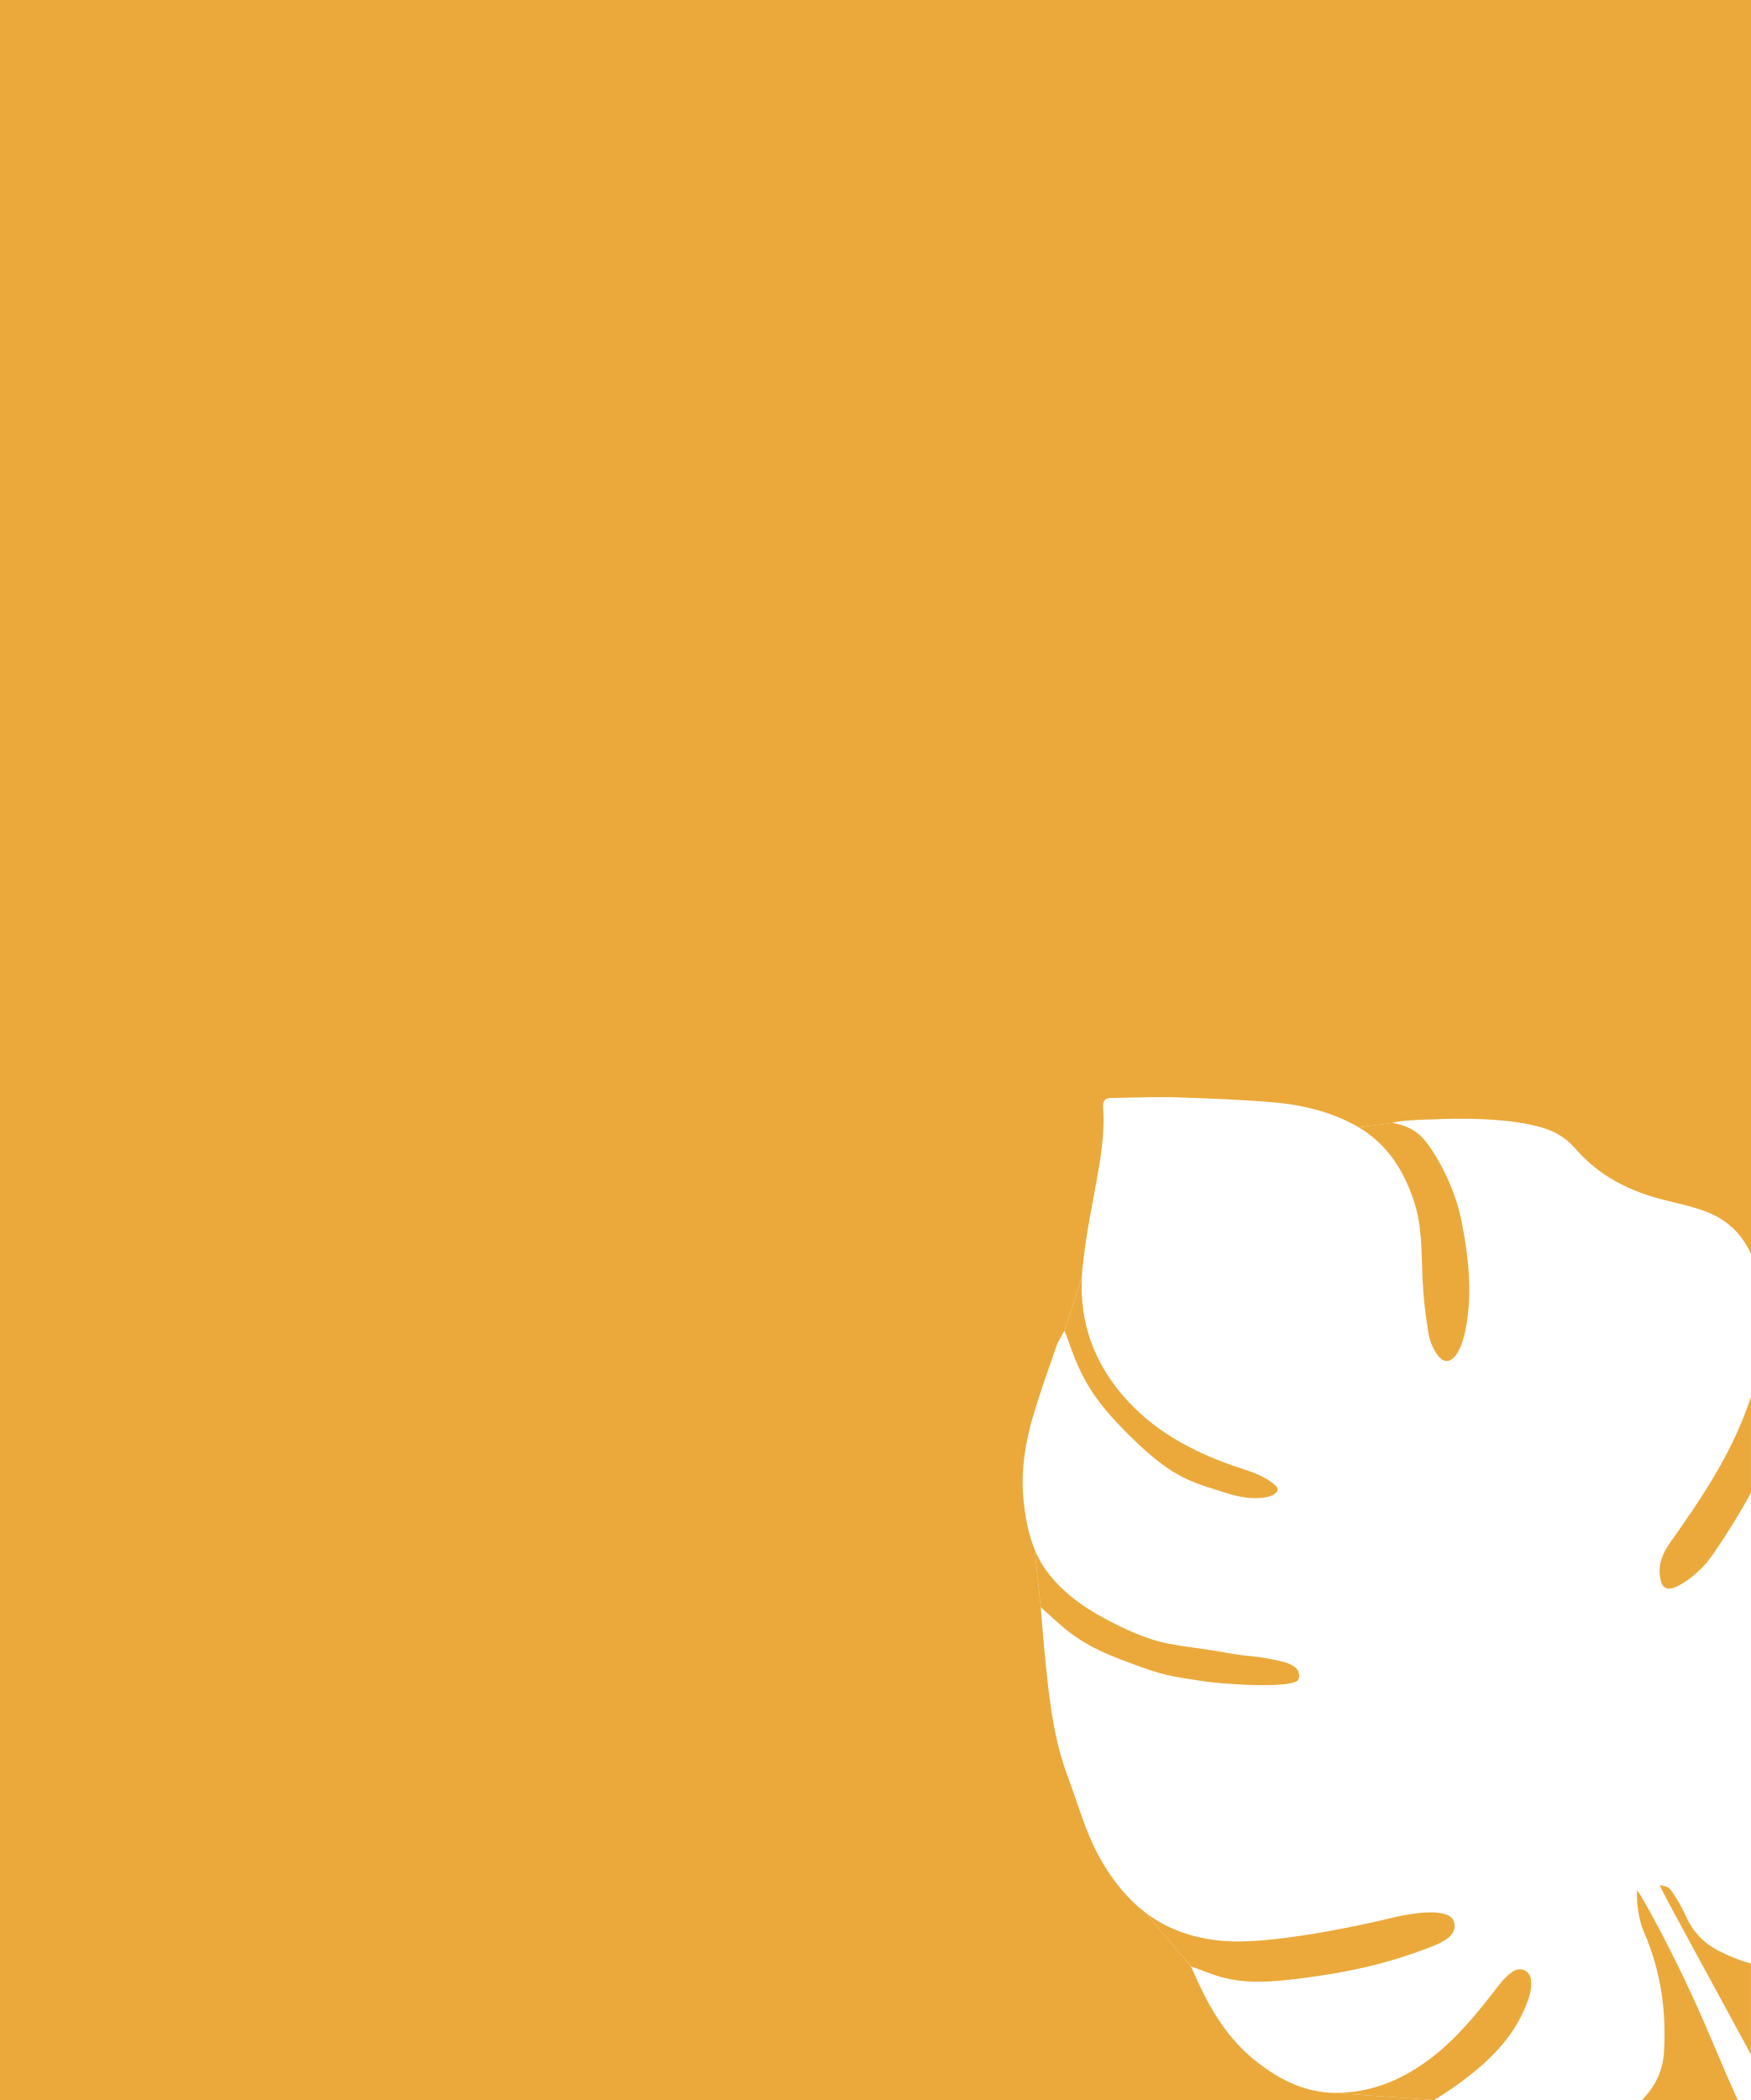
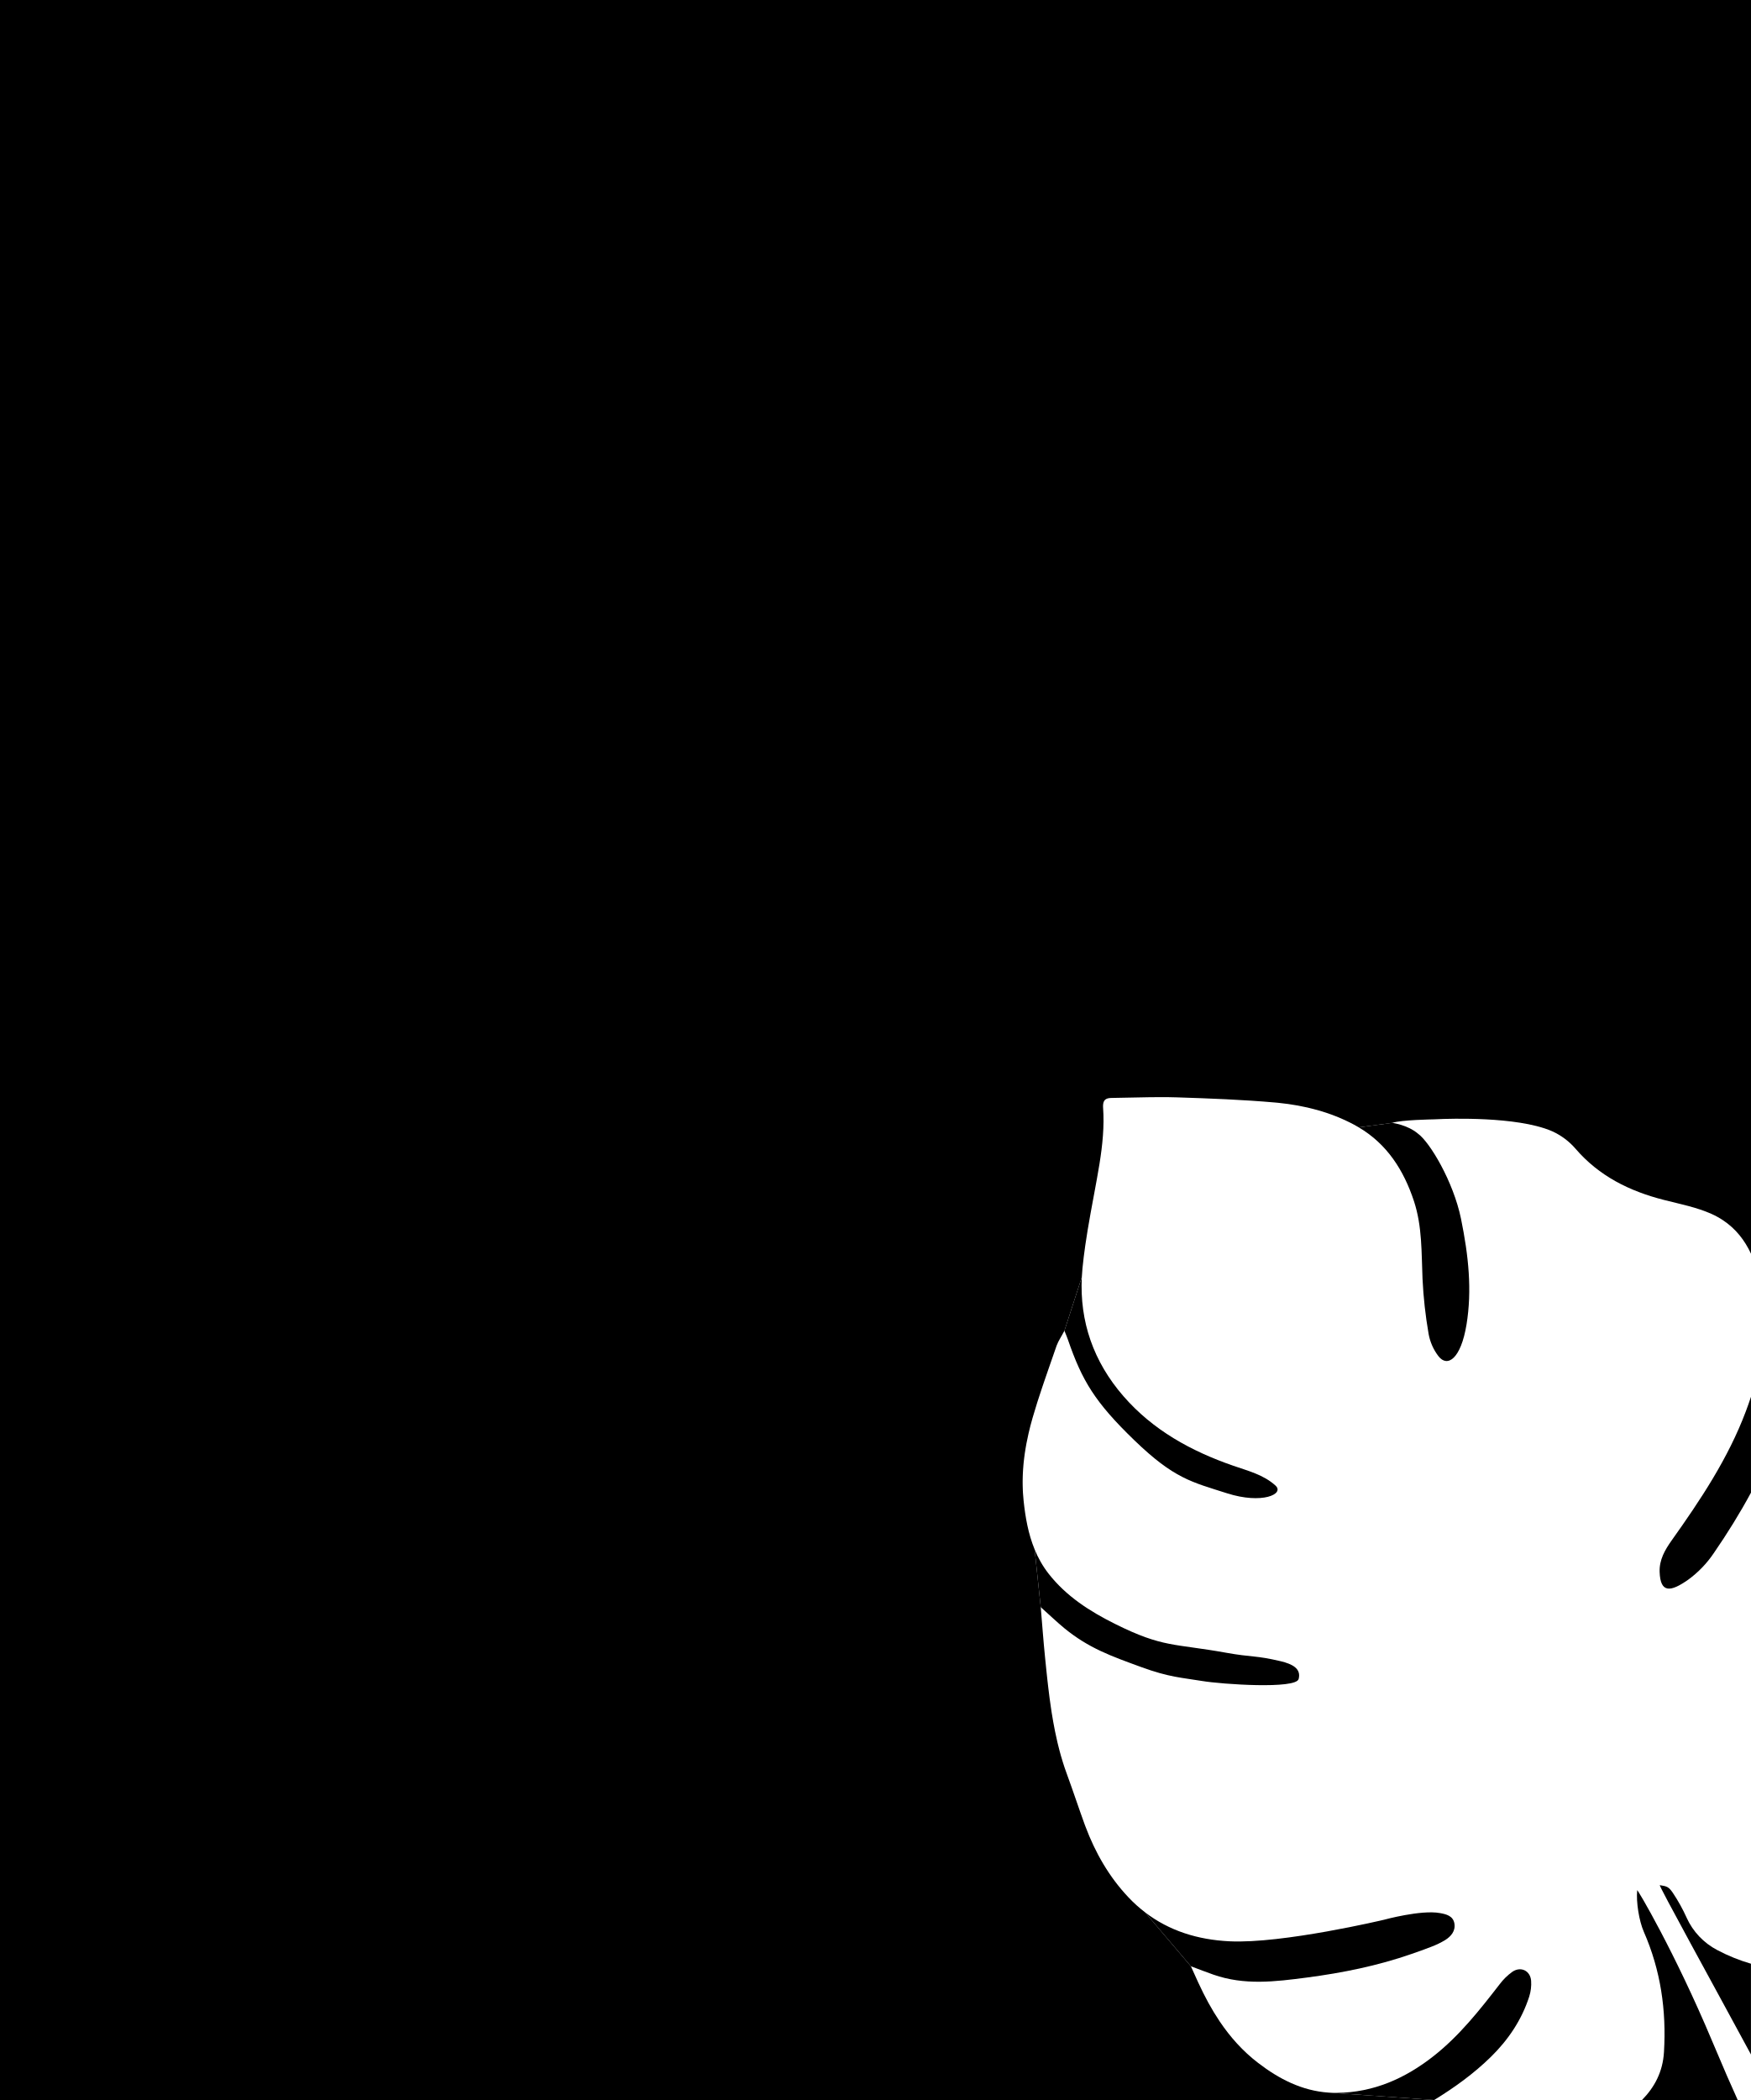
<svg xmlns="http://www.w3.org/2000/svg" id="Layer_2" data-name="Layer 2" viewBox="0 0 834 1000">
  <defs>
    <style>
      .cls-1 {
        fill: #eba93b;
      }
    </style>
  </defs>
  <g id="Layer_1-2" data-name="Layer 1">
-     <path class="cls-1" d="m834,0v597.01c-2.98-6.4-7.24-11.89-13.32-15.93-1.67-1.11-3.47-2.12-5.43-3-7.14-3.2-15.06-4.73-22.71-6.68-16.39-4.18-30.88-11.32-42.14-24.42-3.04-3.51-6.8-6.33-11.03-8.25-2.26-1-4.84-1.84-7.62-2.54-19.44-4.91-48.74-3.17-48.74-3.17h-.02c-.47.02-15.63.24-19.83,1.68l-15.97,2.14c-.71-.43-1.45-.85-2.2-1.25-11.31-6.05-23.58-9.18-36.17-10.44-.16-.02-.33-.03-.49-.05-.23-.02-.46-.04-.69-.06-.02-.01-.05-.01-.07-.01-15.62-1.38-31.31-1.97-46.99-2.48-2.59-.08-5.17-.11-7.75-.11-7.75.01-15.51.3-23.27.39-.57.01-1.09.05-1.54.13-.02.01-.04.01-.05.02-.13.02-.26.05-.39.08-.02.02-.05.02-.07.03-.11.04-.21.07-.31.11-.03.01-.06.03-.09.04-.09.04-.18.08-.26.13-.03.02-.07.04-.09.06-.08.04-.16.09-.23.14-.02.03-.05.05-.08.07-.06.06-.13.12-.19.18-.03.02-.05.05-.07.08-.06.07-.12.13-.17.2-.02.03-.03.06-.05.09-.05.08-.11.16-.14.24-.02.03-.04.06-.05.1-.04.08-.08.17-.12.27,0,.03-.02.07-.03.11-.03.1-.06.2-.09.31-.01.03-.01.07-.02.1-.03.12-.05.24-.07.37,0,.03,0,.06-.01.09-.02.14-.03.28-.04.43-.01.03-.01.05-.01.08,0,.16-.01.32-.01.5v.05c.01.14.01.27.01.43,0,.05,0,.1.01.16.16,2.24.22,4.46.2,6.68-.07,8.99-1.45,17.88-3.06,26.76-.13.74-.27,1.52-.42,2.33-1.82,9.93-3.77,19.88-5.21,29.88-.52,3.62-.97,7.24-1.33,10.88-.14,1.4-.24,2.8-.31,4.19h0s-8.29,25.54-8.29,25.54c-1.5,2.86-2.87,4.83-3.66,6.97.1-.29.21-.62.34-.97-.18.47-.33.9-.45,1.25-1.29,3.75-2.61,7.49-3.91,11.24-.32.92-.63,1.82-.94,2.73-.37,1.07-.74,2.13-1.1,3.2-.24.7-.48,1.41-.72,2.12,0,.03-.02.06-.03.08-1.66,4.92-3.25,9.85-4.68,14.82-.72,2.5-1.38,5.02-1.95,7.54-.35,1.52-.67,3.05-.96,4.57,0,.03-.01.06-.02.09-.14.76-.28,1.52-.4,2.28-.01.06-.03.12-.03.18-.26,1.54-.49,3.08-.67,4.63-.03.23-.06.45-.08.68-.06.51-.12,1.02-.17,1.54-.02.28-.06.57-.08.86-.04.48-.08.96-.11,1.44-.03.28-.06.56-.07.84-.05.69-.09,1.37-.11,2.06-.02.34-.03.69-.04,1.03-.01.4-.03.79-.03,1.18-.01.38-.02.75-.02,1.12v.45c-.01.2,0,.41,0,.61,0,.42,0,.86.02,1.29,0,.46.02.91.04,1.36,0,.29,0,.59.03.89.02.41.04.81.06,1.21.08,1.21.17,2.41.3,3.62.84,7.99,2.23,15.86,5.24,23.17h0s2.92,27.53,2.92,27.53c.71,8.38,1.27,16.17,2.06,23.93.07.66.13,1.32.2,1.98,0,.07,0,.15.02.23.01.07.02.15.03.22.13,1.33.26,2.65.4,3.97.08.81.17,1.62.26,2.44.08.74.16,1.47.24,2.21.12,1.1.25,2.21.38,3.31.39,3.31.82,6.62,1.32,9.91.11.74.22,1.47.33,2.2.23,1.46.48,2.92.74,4.37.26,1.45.53,2.91.83,4.36.35,1.73.73,3.47,1.13,5.19.15.58.29,1.16.43,1.74.21.86.43,1.72.66,2.58.23.86.47,1.71.71,2.57h.01c.25.87.5,1.72.77,2.58.27.85.54,1.7.82,2.55.39,1.13.79,2.26,1.2,3.39,2.92,7.94,5.55,15.99,8.45,23.93.1.28.21.56.32.83,2.33,6.22,5.14,12.2,8.51,17.83,3.36,5.63,7.28,10.91,11.85,15.75.01.01.02.03.04.05,2.52,2.67,5.18,5.07,7.96,7.19h.01s21.84,25.71,21.84,25.71c1.42,3.14,2.48,5.54,3.57,7.9h.01c1.48,3.22,3.05,6.38,4.73,9.45,1.68,3.06,3.49,6.05,5.43,8.94,4.99,7.4,10.94,14.12,18.32,19.76,9.98,7.66,20.86,13.23,33.5,14.11l50.32,3.52H0V0h834Z" />
+     <path className="cls-1" d="m834,0v597.01c-2.98-6.4-7.24-11.89-13.32-15.93-1.67-1.11-3.47-2.12-5.43-3-7.14-3.2-15.06-4.73-22.71-6.68-16.39-4.18-30.88-11.32-42.14-24.42-3.04-3.51-6.8-6.33-11.03-8.25-2.26-1-4.84-1.84-7.62-2.54-19.44-4.91-48.74-3.17-48.74-3.17h-.02c-.47.02-15.63.24-19.83,1.68l-15.97,2.14c-.71-.43-1.45-.85-2.2-1.25-11.31-6.05-23.58-9.18-36.17-10.44-.16-.02-.33-.03-.49-.05-.23-.02-.46-.04-.69-.06-.02-.01-.05-.01-.07-.01-15.62-1.38-31.31-1.97-46.99-2.48-2.59-.08-5.17-.11-7.75-.11-7.75.01-15.51.3-23.27.39-.57.01-1.09.05-1.54.13-.02.01-.04.01-.05.02-.13.02-.26.05-.39.08-.02.02-.05.02-.07.03-.11.04-.21.07-.31.11-.03.01-.06.03-.09.04-.09.04-.18.08-.26.13-.03.02-.07.04-.09.06-.08.04-.16.09-.23.14-.02.03-.05.05-.08.07-.06.06-.13.12-.19.18-.03.02-.05.05-.07.08-.06.07-.12.13-.17.2-.02.03-.03.06-.05.09-.05.08-.11.16-.14.24-.02.03-.04.06-.05.1-.04.08-.08.17-.12.27,0,.03-.02.07-.03.11-.03.1-.06.2-.09.31-.01.03-.01.07-.02.1-.03.12-.05.24-.07.37,0,.03,0,.06-.01.09-.02.14-.03.28-.04.43-.01.03-.01.05-.01.08,0,.16-.01.32-.01.5v.05c.01.14.01.27.01.43,0,.05,0,.1.01.16.16,2.24.22,4.46.2,6.68-.07,8.99-1.45,17.88-3.06,26.76-.13.74-.27,1.52-.42,2.33-1.82,9.93-3.77,19.88-5.21,29.88-.52,3.62-.97,7.24-1.33,10.88-.14,1.4-.24,2.8-.31,4.19h0s-8.29,25.54-8.29,25.54c-1.5,2.86-2.87,4.83-3.66,6.97.1-.29.21-.62.34-.97-.18.47-.33.9-.45,1.25-1.29,3.75-2.61,7.49-3.91,11.24-.32.92-.63,1.82-.94,2.73-.37,1.07-.74,2.13-1.1,3.2-.24.7-.48,1.41-.72,2.12,0,.03-.02.06-.03.08-1.66,4.92-3.25,9.85-4.68,14.82-.72,2.5-1.38,5.02-1.95,7.54-.35,1.52-.67,3.05-.96,4.57,0,.03-.01.06-.02.09-.14.76-.28,1.52-.4,2.28-.01.06-.03.12-.03.18-.26,1.54-.49,3.08-.67,4.63-.03.23-.06.45-.08.68-.06.51-.12,1.02-.17,1.54-.02.28-.06.57-.08.86-.04.48-.08.96-.11,1.44-.03.28-.06.56-.07.84-.05.69-.09,1.37-.11,2.06-.02.34-.03.69-.04,1.03-.01.4-.03.79-.03,1.18-.01.38-.02.75-.02,1.12v.45c-.01.2,0,.41,0,.61,0,.42,0,.86.02,1.29,0,.46.02.91.04,1.36,0,.29,0,.59.03.89.02.41.04.81.06,1.21.08,1.21.17,2.41.3,3.62.84,7.99,2.23,15.86,5.24,23.17h0s2.92,27.53,2.92,27.53c.71,8.38,1.27,16.17,2.06,23.93.07.66.13,1.32.2,1.98,0,.07,0,.15.02.23.01.07.02.15.03.22.13,1.33.26,2.65.4,3.97.08.81.17,1.62.26,2.44.08.74.16,1.47.24,2.21.12,1.1.25,2.21.38,3.31.39,3.31.82,6.62,1.32,9.91.11.74.22,1.47.33,2.2.23,1.46.48,2.92.74,4.37.26,1.45.53,2.91.83,4.36.35,1.73.73,3.47,1.13,5.19.15.58.29,1.16.43,1.74.21.86.43,1.72.66,2.58.23.86.47,1.71.71,2.57h.01c.25.87.5,1.72.77,2.58.27.85.54,1.7.82,2.55.39,1.13.79,2.26,1.2,3.39,2.92,7.94,5.55,15.99,8.45,23.93.1.28.21.56.32.83,2.33,6.22,5.14,12.2,8.51,17.83,3.36,5.63,7.28,10.91,11.85,15.75.01.01.02.03.04.05,2.52,2.67,5.18,5.07,7.96,7.19h.01s21.84,25.71,21.84,25.71c1.42,3.14,2.48,5.54,3.57,7.9h.01c1.48,3.22,3.05,6.38,4.73,9.45,1.68,3.06,3.49,6.05,5.43,8.94,4.99,7.4,10.94,14.12,18.32,19.76,9.98,7.66,20.86,13.23,33.5,14.11l50.32,3.52H0V0h834Z" />
    <g>
-       <path class="cls-1" d="m803.35,913.19c-1.87-4.12-4.06-8.08-6.58-11.84-2-2.91-2.8-3.12-6.21-3.66-.74-.12,25.43,47.34,43.42,80.63v-43.22c-5.53-1.6-10.91-3.77-16.05-6.5-6.45-3.36-11.59-8.78-14.59-15.4Z" />
-       <path class="cls-1" d="m779.8,900.11c-.57,5.58.88,14.59,3.15,19.78,8.05,18.38,10.79,37.41,9.6,57.29-.57,9.52-4.55,16.78-10.46,22.82h45.58c-2.9-6.35-6.78-15.2-11.97-27.57-18.15-43.29-36.06-73.3-35.9-72.32Z" />
-       <path class="cls-1" d="m728.37,950.74c-3.58,11.12-9.98,20.61-18.27,28.73-8.15,7.99-17.34,14.6-27,20.53l-50.32-3.52c1.29.09,2.61.13,3.95.12,17.51-.16,32.53-6.87,46.03-17.47,12.35-9.7,21.95-21.89,31.46-34.17,1.72-2.32,3.8-4.35,6.14-6.03,3.99-2.7,8.52-.53,8.91,4.29.18,2.54-.13,5.09-.9,7.52Z" />
-       <path class="cls-1" d="m688.26,923.89c-2.09,1.24-4.3,2.3-6.58,3.16-3.12,1.25-6.31,2.33-9.48,3.44-16.04,5.59-32.72,8.96-49.68,11.19-15.28,2.01-29.82,3.79-44.56-1.37-3.34-1.17-6.65-2.46-10.74-3.99l-21.84-25.7c11.48,8.8,25.07,13.08,40.26,13.81,25.24,1.23,73.51-10.25,73.51-10.25,0,0,17.64-4.84,26.65-3.2,3.01.52,6.26,1.31,6.92,4.9.64,3.6-1.56,6.2-4.46,8.01Z" />
-       <path class="cls-1" d="m584.38,711.07c-16.79-5.37-25.11-6.92-44.03-25.17-18.92-18.26-24.96-28.48-31.66-47.85-.4-1.24-.92-2.38-1.71-4.36l8.29-25.53c-1.08,21.12,5.54,40.23,19.77,56.63,14.1,16.25,32.31,26.24,52.39,33.19,7.02,2.44,14.41,4.27,20.07,9.42,4.47,4.03-6.34,9.05-23.12,3.67Z" />
-       <path class="cls-1" d="m618.54,799.53c-1.29,4.92-36.54,2.52-46.06.93-9.53-1.6-15.51-1.7-29.03-6.66-14.08-5.16-24.82-8.88-36.58-18.52-3.65-3.03-7.06-6.31-11.17-9.98l-2.92-27.52c1.65,4.04,3.8,7.91,6.63,11.55,8.42,10.79,19.64,17.97,31.72,23.98,22.87,11.4,28.01,9.22,52.95,13.72,12.21,2.21,13.85,1.16,25.97,4.04,5.55,1.34,9.79,3.53,8.49,8.46Z" />
-       <path class="cls-1" d="m698.5,630.74c-2.69,16.37-9.1,20.6-13.37,15.06-2.39-3.11-3.99-6.75-4.69-10.61-1.5-8.65-2.47-17.39-2.89-26.15-.54-12.47-.1-24.98-4.09-37.09-4.88-14.75-12.78-27.11-26.27-35.11l15.97-2.14c.05.03,7.16.89,12.15,5.08,5.69,4.03,16.93,22.9,20.56,40.55,3.61,17.65,5.31,34.04,2.63,50.41Z" />
-       <path class="cls-1" d="m796.18,733.58c-3.16,4.46-5.9,9.17-5.7,14.96.35,10.25,5.24,9.57,13.62,3.69,4.76-3.47,8.88-7.75,12.17-12.64,6.51-9.45,12.45-19.04,17.72-28.8v-45.66c-.76,2.33-1.59,4.65-2.46,6.97-8.43,22.41-21.58,42.12-35.35,61.48Z" />
+       <path className="cls-1" d="m803.35,913.19c-1.87-4.12-4.06-8.08-6.58-11.84-2-2.91-2.8-3.12-6.21-3.66-.74-.12,25.43,47.34,43.42,80.63v-43.22c-5.53-1.6-10.91-3.77-16.05-6.5-6.45-3.36-11.59-8.78-14.59-15.4Z" />
+       <path className="cls-1" d="m779.8,900.11c-.57,5.58.88,14.59,3.15,19.78,8.05,18.38,10.79,37.41,9.6,57.29-.57,9.52-4.55,16.78-10.46,22.82h45.58c-2.9-6.35-6.78-15.2-11.97-27.57-18.15-43.29-36.06-73.3-35.9-72.32Z" />
+       <path className="cls-1" d="m728.37,950.74c-3.58,11.12-9.98,20.61-18.27,28.73-8.15,7.99-17.34,14.6-27,20.53l-50.32-3.52c1.29.09,2.61.13,3.95.12,17.51-.16,32.53-6.87,46.03-17.47,12.35-9.7,21.95-21.89,31.46-34.17,1.72-2.32,3.8-4.35,6.14-6.03,3.99-2.7,8.52-.53,8.91,4.29.18,2.54-.13,5.09-.9,7.52Z" />
+       <path className="cls-1" d="m688.26,923.89c-2.09,1.24-4.3,2.3-6.58,3.16-3.12,1.25-6.31,2.33-9.48,3.44-16.04,5.59-32.72,8.96-49.68,11.19-15.28,2.01-29.82,3.79-44.56-1.37-3.34-1.17-6.65-2.46-10.74-3.99l-21.84-25.7c11.48,8.8,25.07,13.08,40.26,13.81,25.24,1.23,73.51-10.25,73.51-10.25,0,0,17.64-4.84,26.65-3.2,3.01.52,6.26,1.31,6.92,4.9.64,3.6-1.56,6.2-4.46,8.01Z" />
+       <path className="cls-1" d="m584.38,711.07c-16.79-5.37-25.11-6.92-44.03-25.17-18.92-18.26-24.96-28.48-31.66-47.85-.4-1.24-.92-2.38-1.71-4.36l8.29-25.53c-1.08,21.12,5.54,40.23,19.77,56.63,14.1,16.25,32.31,26.24,52.39,33.19,7.02,2.44,14.41,4.27,20.07,9.42,4.47,4.03-6.34,9.05-23.12,3.67Z" />
+       <path className="cls-1" d="m618.54,799.53c-1.29,4.92-36.54,2.52-46.06.93-9.53-1.6-15.51-1.7-29.03-6.66-14.08-5.16-24.82-8.88-36.58-18.52-3.65-3.03-7.06-6.31-11.17-9.98l-2.92-27.52c1.65,4.04,3.8,7.91,6.63,11.55,8.42,10.79,19.64,17.97,31.72,23.98,22.87,11.4,28.01,9.22,52.95,13.72,12.21,2.21,13.85,1.16,25.97,4.04,5.55,1.34,9.79,3.53,8.49,8.46Z" />
+       <path className="cls-1" d="m698.5,630.74c-2.69,16.37-9.1,20.6-13.37,15.06-2.39-3.11-3.99-6.75-4.69-10.61-1.5-8.65-2.47-17.39-2.89-26.15-.54-12.47-.1-24.98-4.09-37.09-4.88-14.75-12.78-27.11-26.27-35.11l15.97-2.14c.05.03,7.16.89,12.15,5.08,5.69,4.03,16.93,22.9,20.56,40.55,3.61,17.65,5.31,34.04,2.63,50.41Z" />
+       <path className="cls-1" d="m796.18,733.58c-3.16,4.46-5.9,9.17-5.7,14.96.35,10.25,5.24,9.57,13.62,3.69,4.76-3.47,8.88-7.75,12.17-12.64,6.51-9.45,12.45-19.04,17.72-28.8v-45.66c-.76,2.33-1.59,4.65-2.46,6.97-8.43,22.41-21.58,42.12-35.35,61.48Z" />
    </g>
  </g>
</svg>
